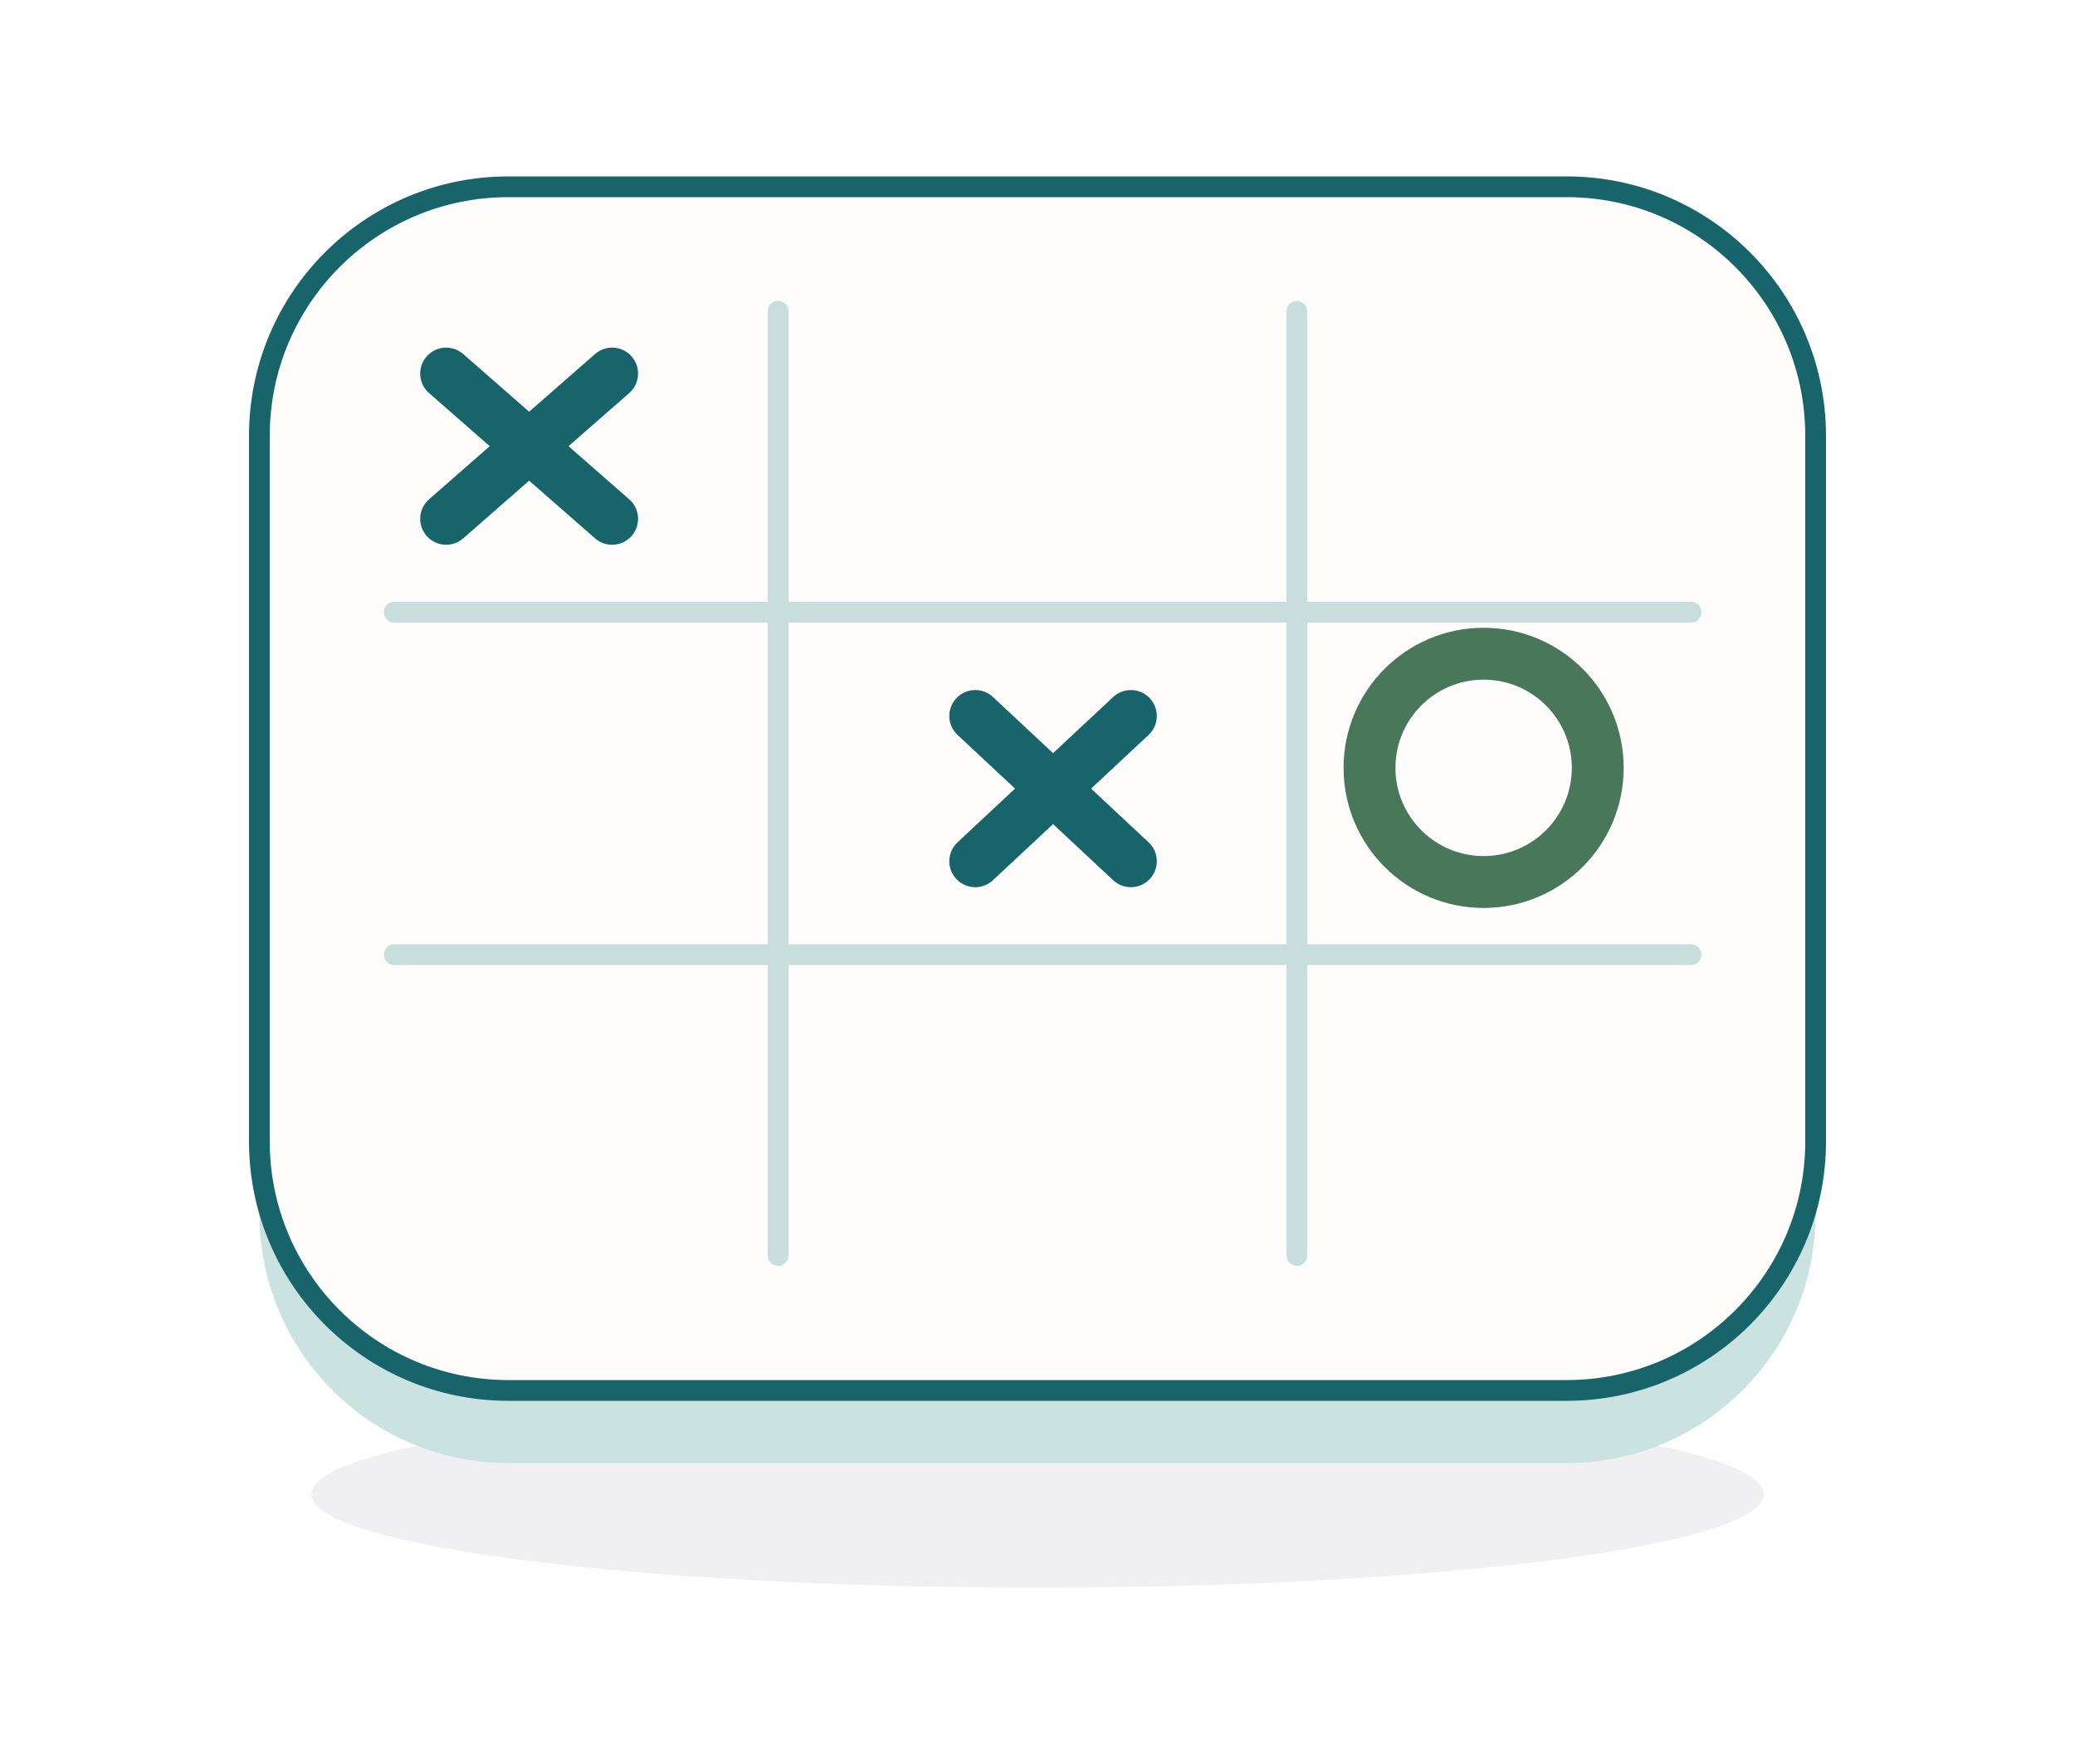
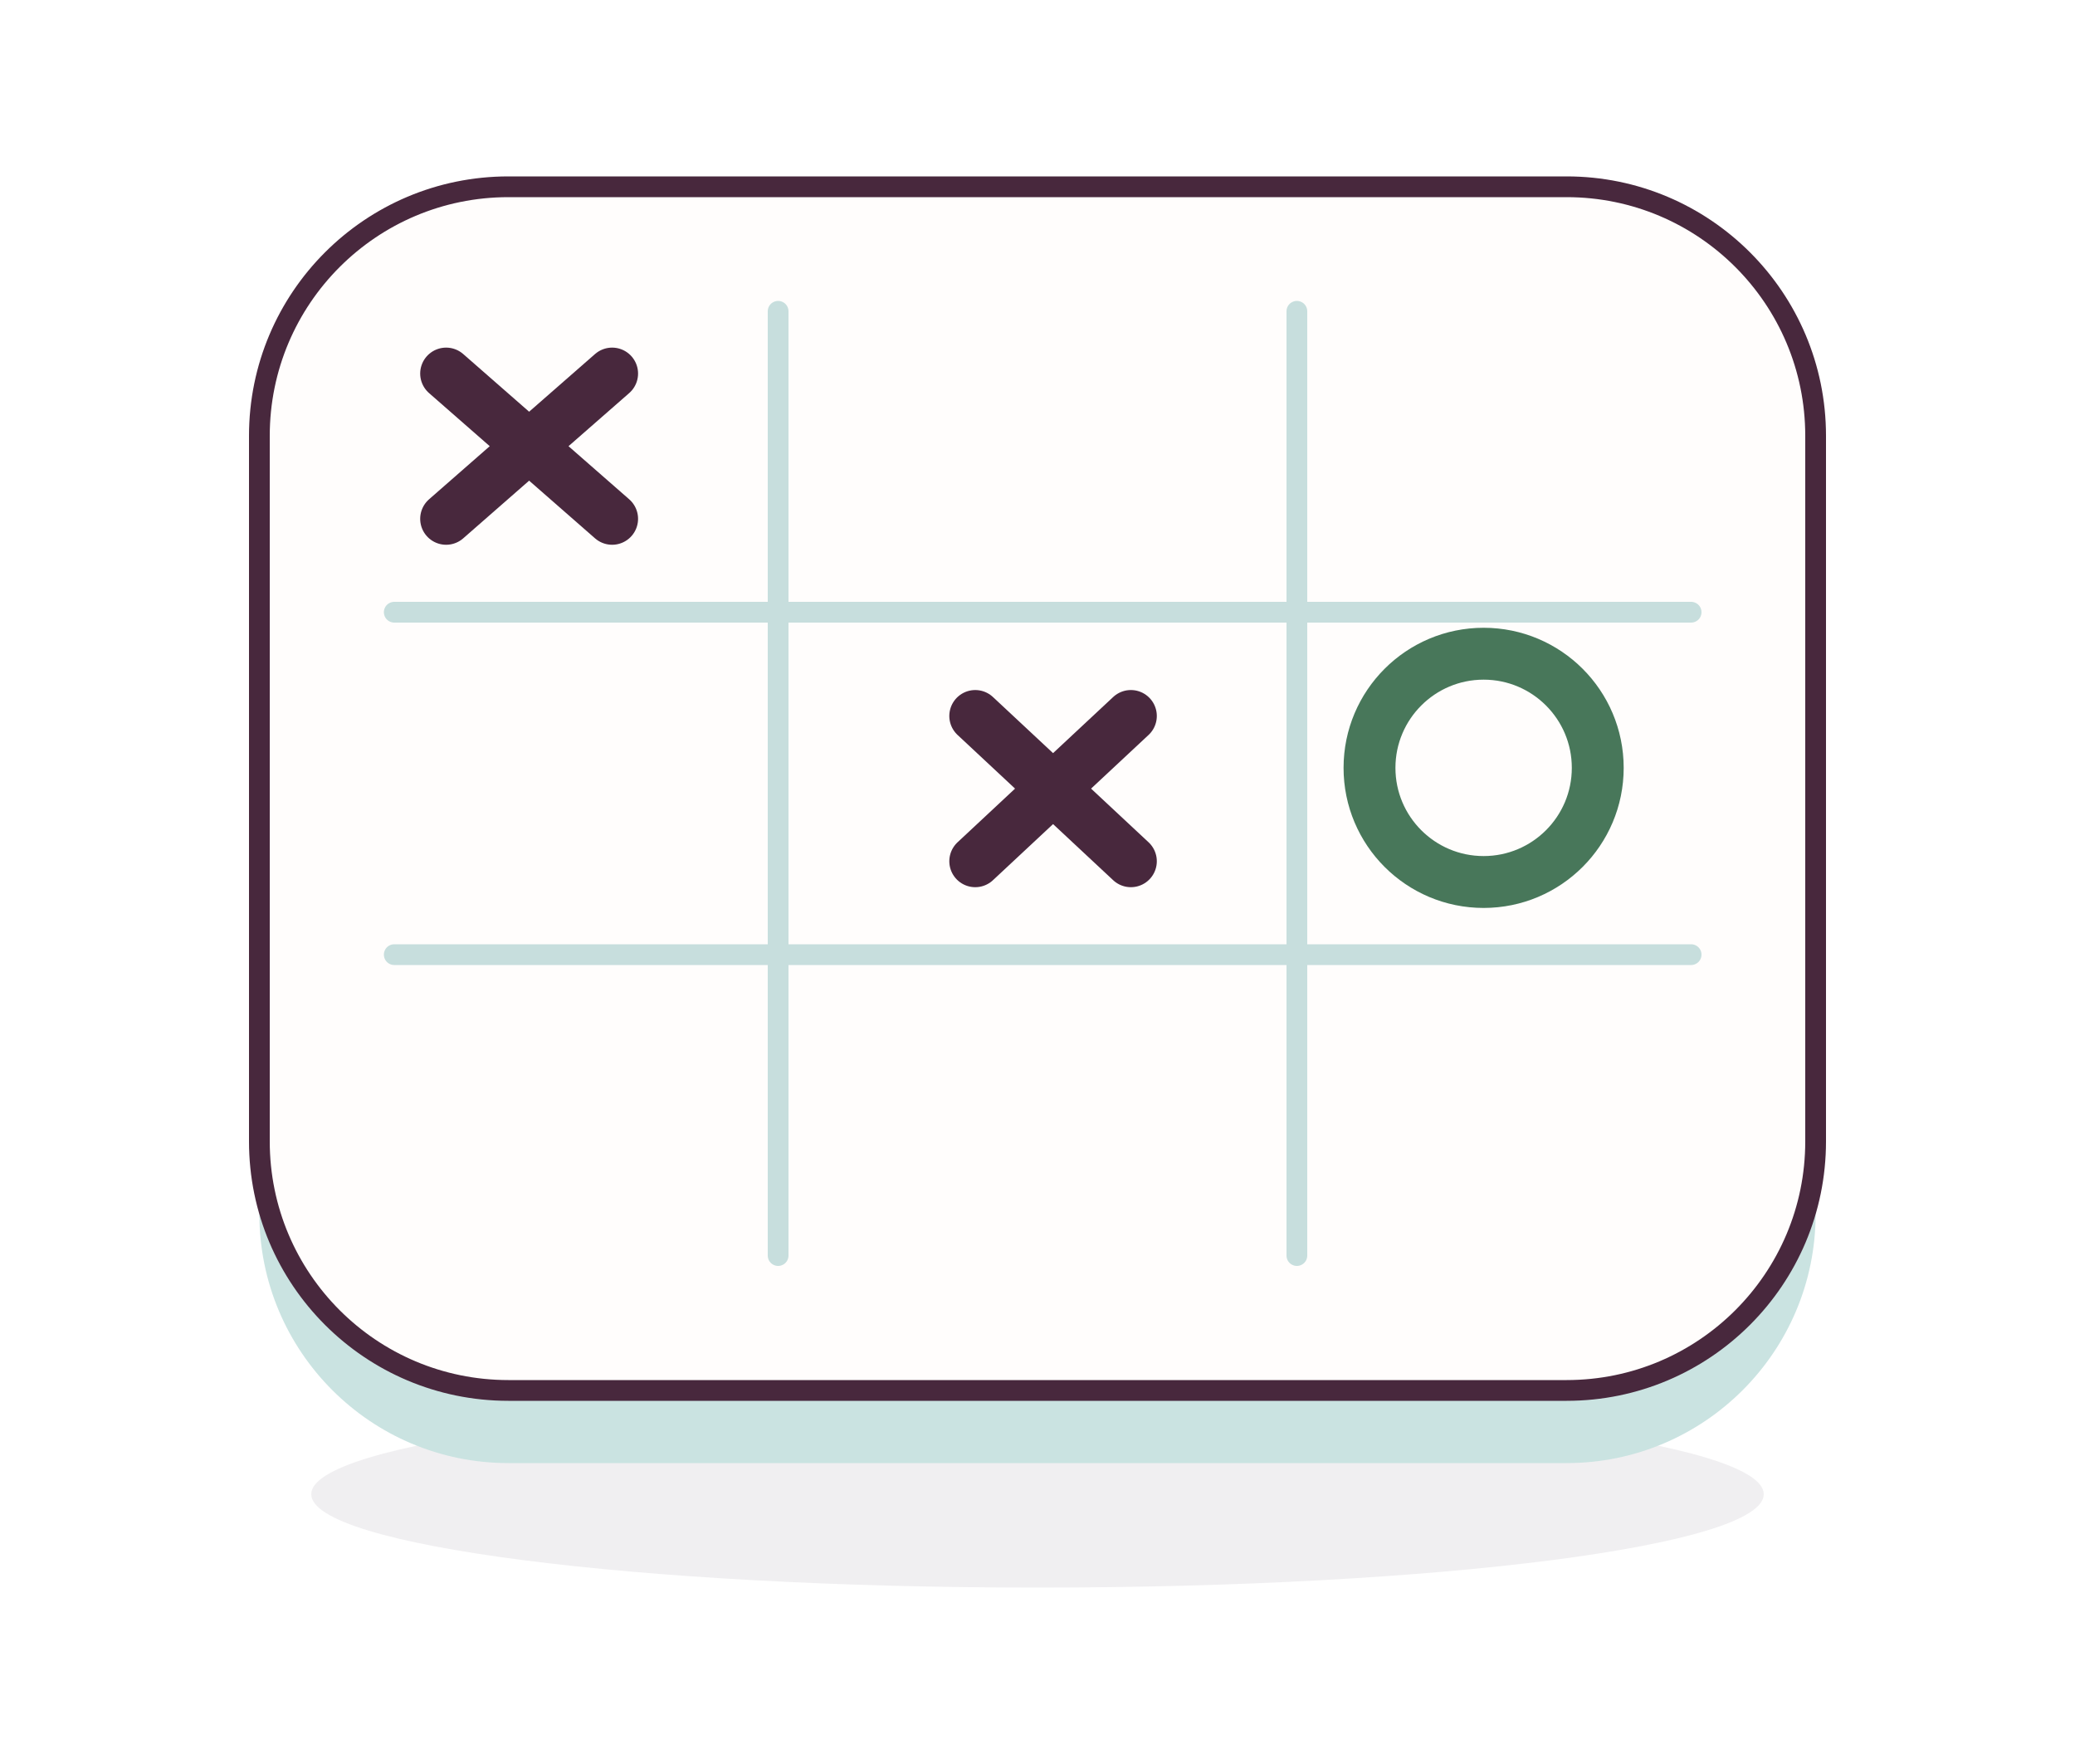
<svg xmlns="http://www.w3.org/2000/svg" width="200" height="170" viewBox="0 0 200 170" fill="none">
  <g stroke-linecap="round" stroke-linejoin="round">
    <ellipse cx="100" cy="144" rx="70" ry="9" fill="#30283E12" />
    <rect x="25" y="25" width="150" height="116" rx="24" fill="#CAE3E1" stroke="none" stroke-width="2" />
-     <rect x="25" y="18" width="150" height="116" rx="24" fill="#FFFDFC" stroke="#17656B" stroke-width="2" />
+     <rect x="25" y="18" width="150" height="116" rx="24" fill="#FFFDFC" stroke="#48283D" stroke-width="2" />
    <path d="M75 30V121M125 30V121M38 59H163M38 92H163" stroke="#C7DEDD" stroke-width="2" />
-     <path d="M43 36L59 50M59 36L43 50M94 69L109 83M109 69L94 83" stroke="#17656B" stroke-width="5" />
+     <path d="M43 36L59 50M59 36L43 50M94 69L109 83M109 69L94 83" stroke="#48283D" stroke-width="5" />
    <circle cx="143" cy="74" r="11" fill="none" stroke="#48775A" stroke-width="5" />
  </g>
</svg>
